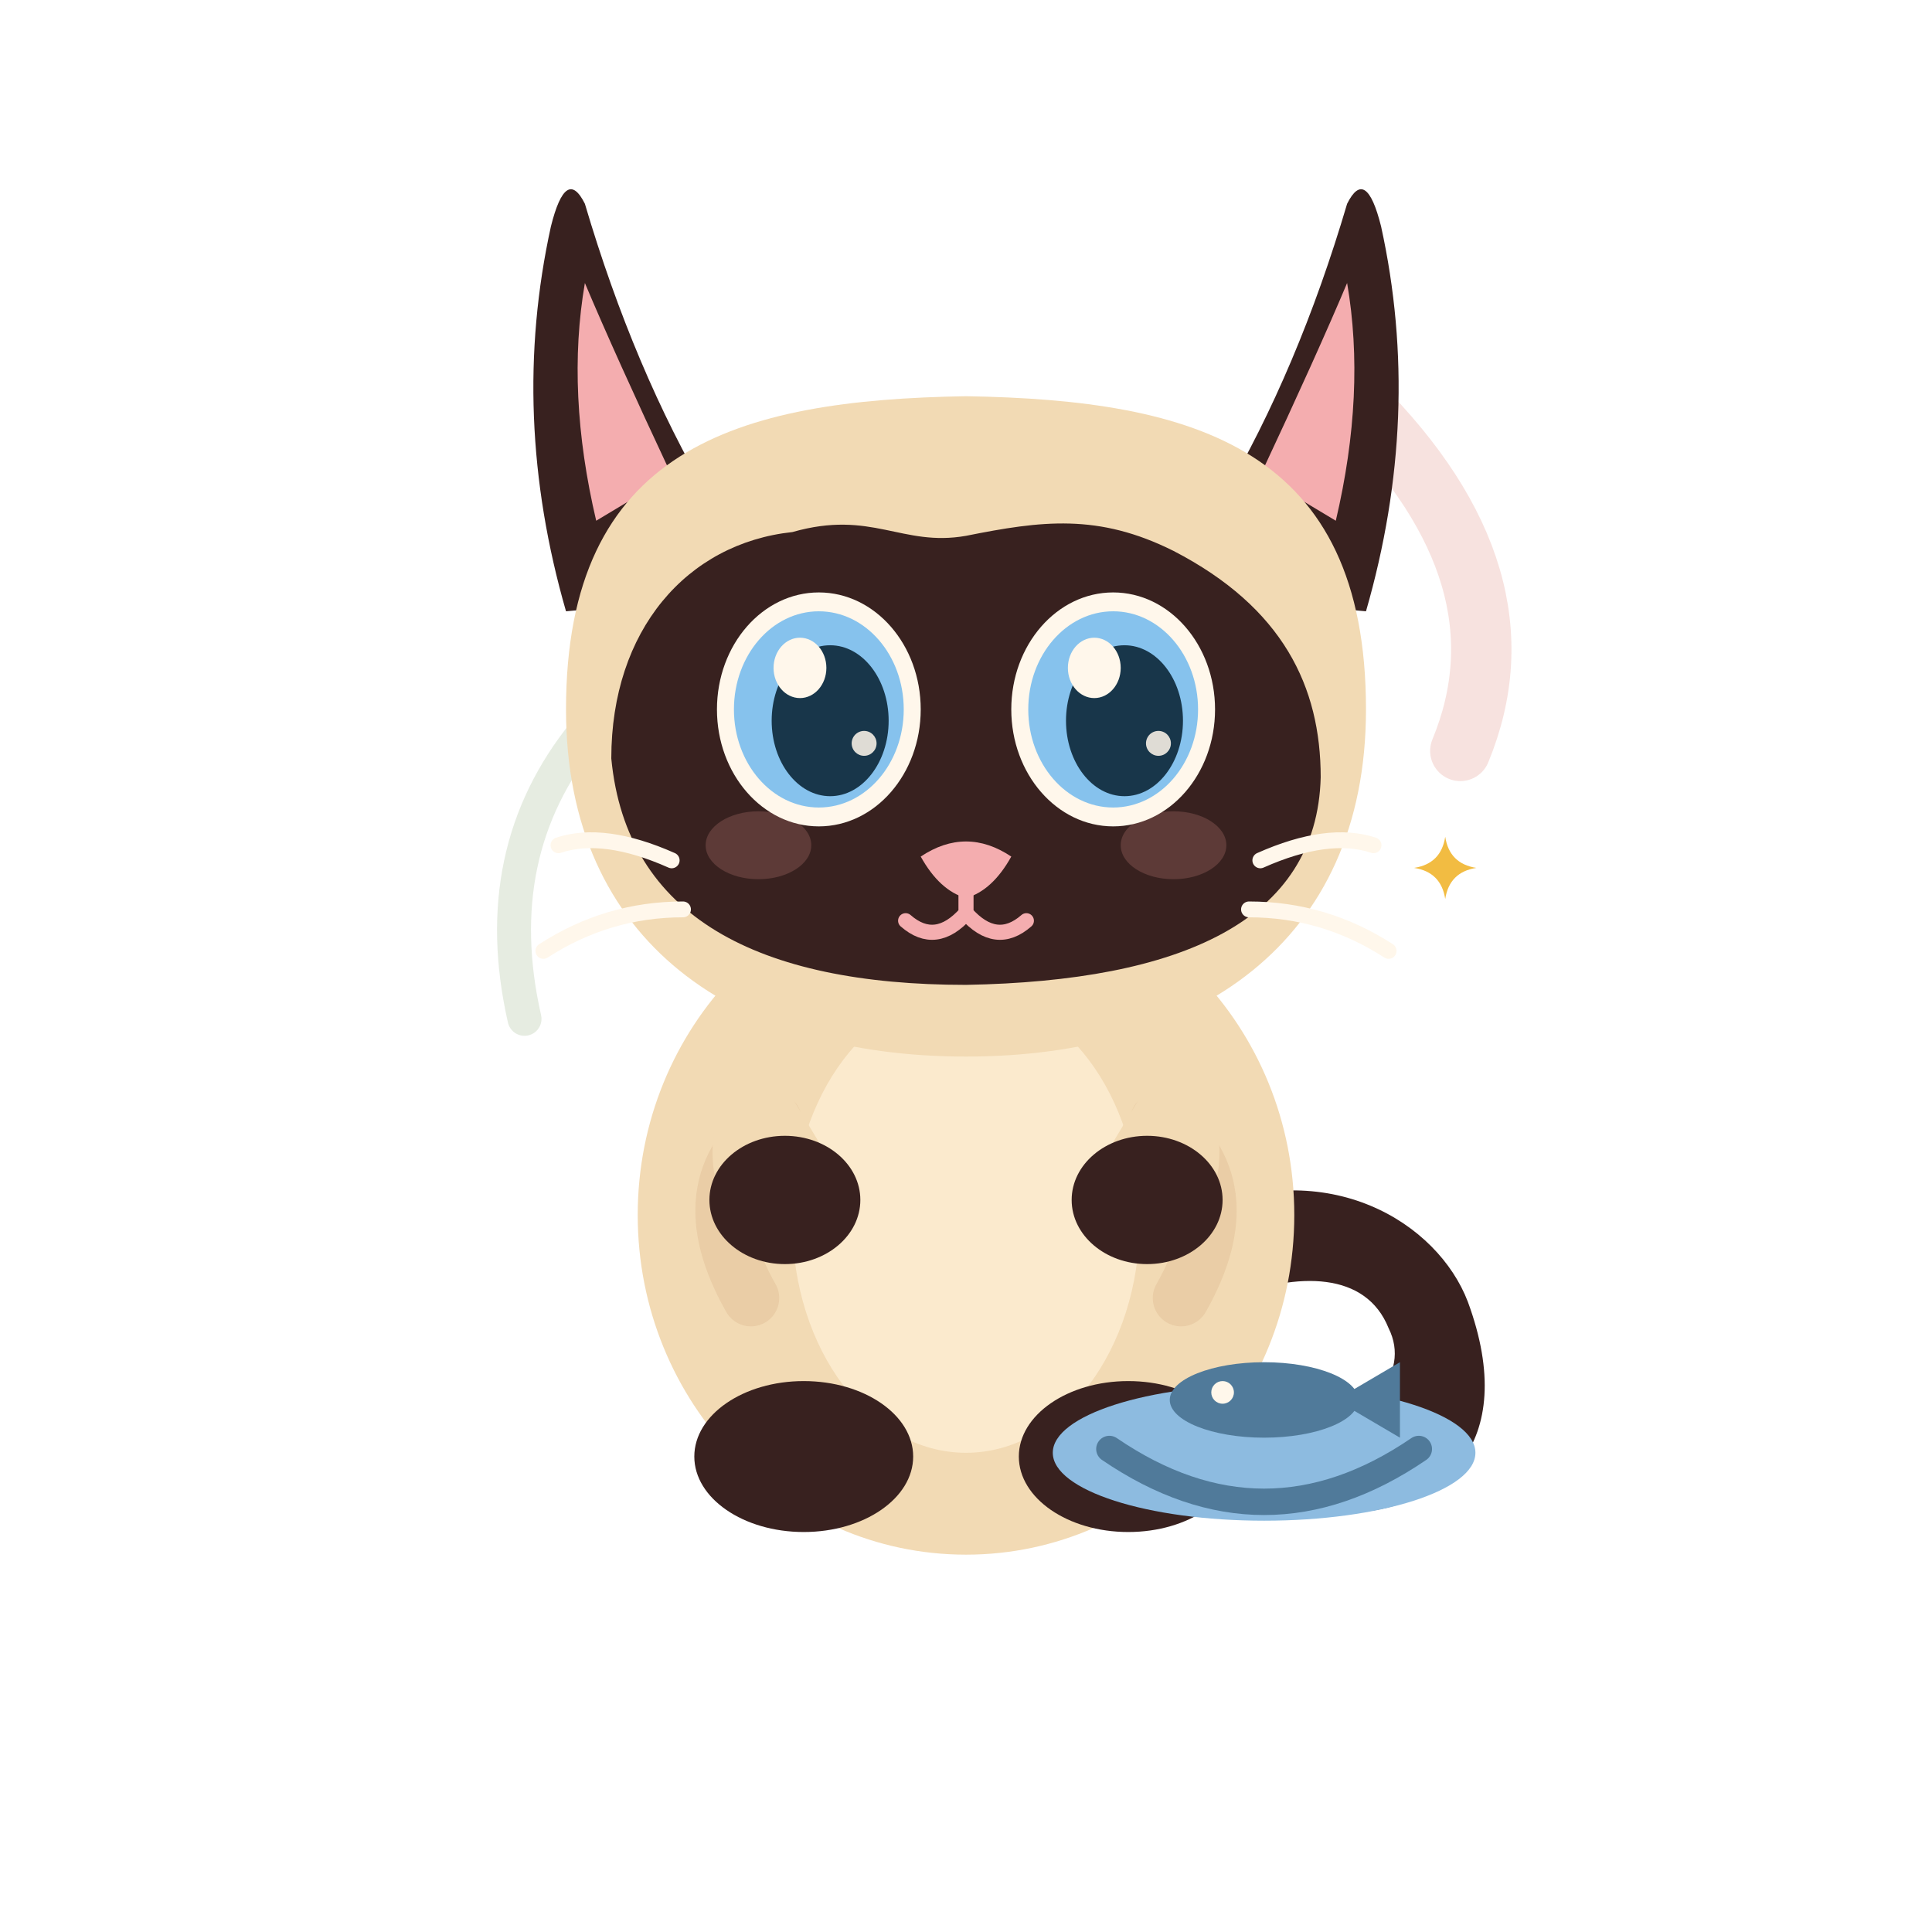
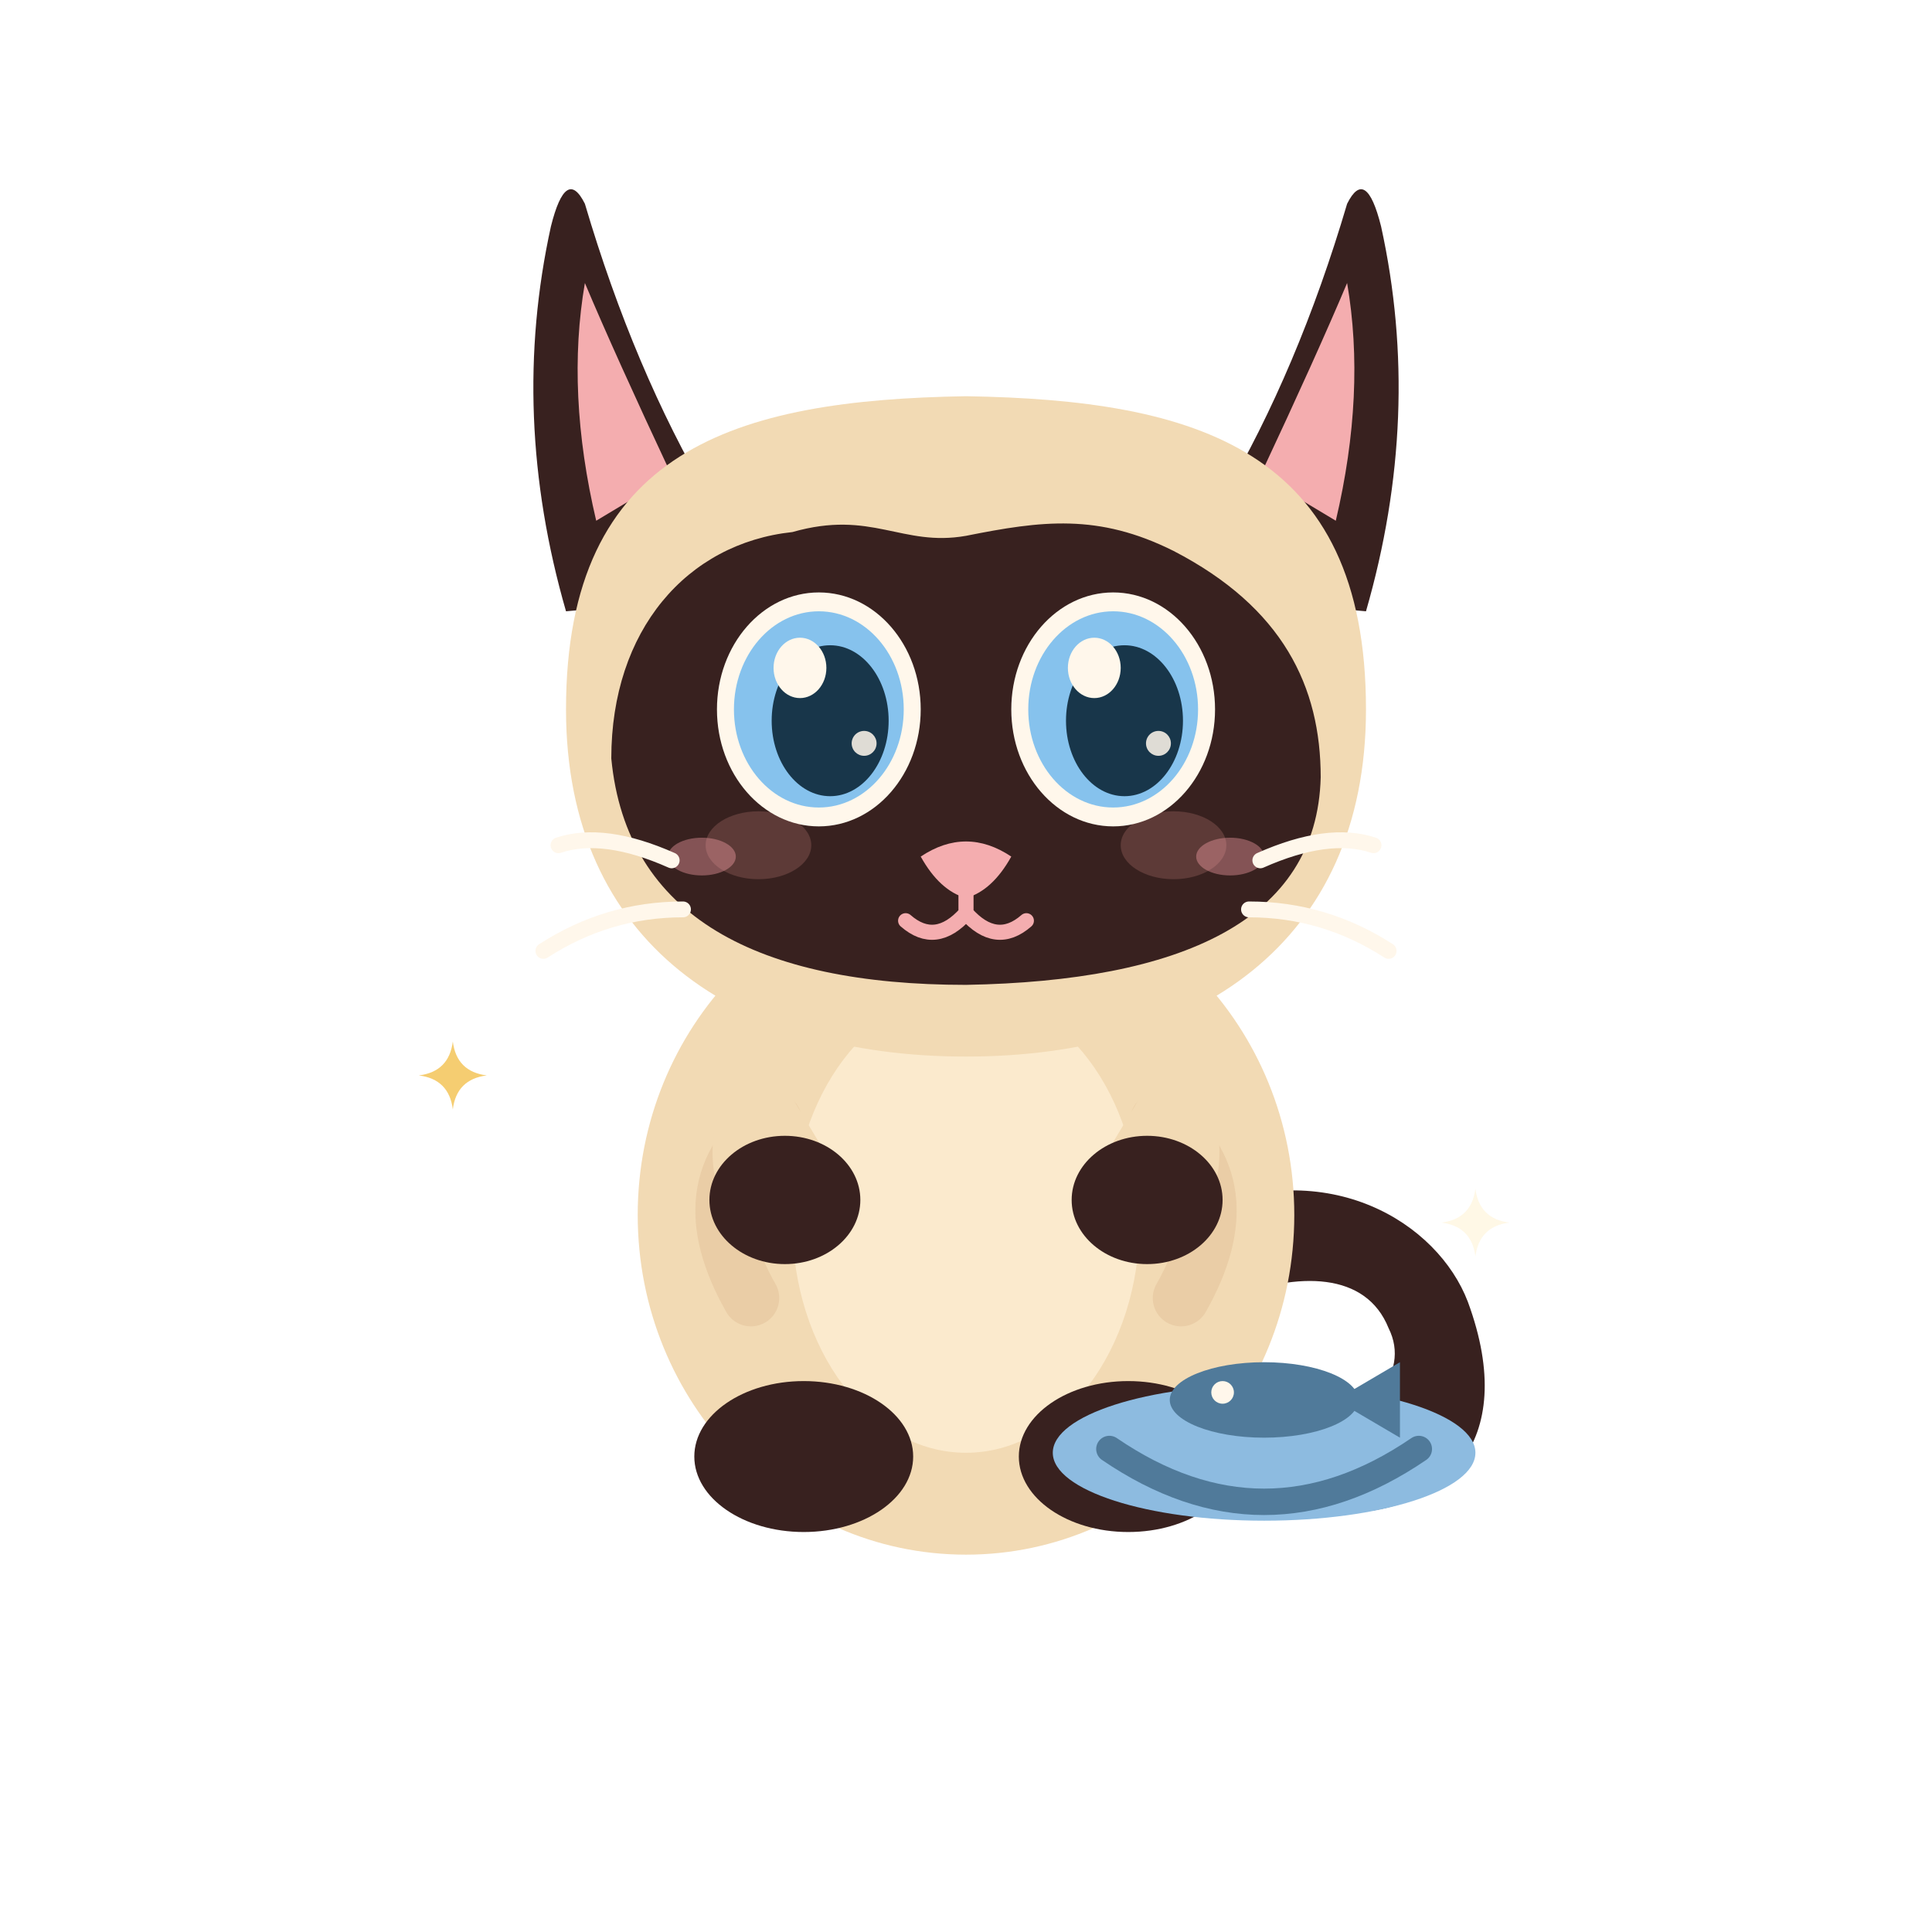
- <svg xmlns="http://www.w3.org/2000/svg" viewBox="0 0 512 512" width="512" height="512" role="img" aria-label="Bon midi">
-   <g id="abstract-decor">
-     <path d="M360 107 Q406 153 387 199" stroke="#DF8779" stroke-width="16" opacity=".24" fill="none" stroke-linecap="round" />
-     <path d="M139 270 Q129 226 155 194" stroke="#A1B891" stroke-width="9" opacity=".27" fill="none" stroke-linecap="round" />
-     <g id="decor-sparkle-1">
-       <path d="M383 221.75 Q384.1 228.9 391.25 230 Q384.1 231.1 383 238.25 Q381.9 231.1 374.75 230 Q381.9 228.9 383 221.75Z" fill="#F2BC42" />
+ <svg xmlns="http://www.w3.org/2000/svg" viewBox="0 0 512 512" width="512" height="512" role="img" aria-label="Bon midi" data-scene="accueil_bon_midi" data-theme-agnostic="true" data-background="transparent">
+   <g id="micro-accents" opacity="0.75">
+     <g id="spark-a">
+       <path d="M120 276 Q121 284 129 285 Q121 286 120 294 Q119 286 111 285 Q119 284 120 276Z" fill="#F2BC42" />
+     </g>
+     <g id="spark-b">
+       <path d="M391 315 Q392 323 400 324 Q392 325 391 333 Q390 325 382 324 Q390 323 391 315Z" fill="#FFF5DD" />
    </g>
  </g>
  <g id="cat-rig">
    <g id="tail" class="tail">
      <path d="M317 321 C352 306 381 324 389 345 C403 383 382 401 355 401 C335 401 329 387 343 380 C363 377 374 364 368 352 C362 337 344 337 326 344Z" fill="#38211F" />
    </g>
    <g id="body-rig" class="body-rig">
      <ellipse cx="256" cy="322" rx="87" ry="90" fill="#F2DAB4" />
      <ellipse cx="256" cy="324" rx="46" ry="61" fill="#FFF0D7" opacity=".72" />
      <path d="M205 297 Q182 314 199 344" stroke="#E4C49C" stroke-width="15" stroke-linecap="round" fill="none" opacity=".6" />
      <path d="M307 297 Q330 314 313 344" stroke="#E4C49C" stroke-width="15" stroke-linecap="round" fill="none" opacity=".6" />
    </g>
    <g id="feet">
      <ellipse cx="213" cy="386" rx="29" ry="20" fill="#38211F" />
      <ellipse cx="299" cy="386" rx="29" ry="20" fill="#38211F" />
    </g>
    <g id="arms">
      <g id="arm-left" class="arm-left">
        <path d="M193 289 Q183 308 197 330 Q201 337 218 330 Q232 323 219 306 L207 286Z" fill="#F2DAB4" />
        <ellipse cx="208" cy="318" rx="20" ry="17" fill="#38211F" />
      </g>
      <g id="arm-right" class="arm-right">
        <path d="M319 289 Q329 308 315 330 Q311 337 294 330 Q280 323 293 306 L305 286Z" fill="#F2DAB4" />
        <ellipse cx="304" cy="318" rx="20" ry="17" fill="#38211F" />
      </g>
    </g>
    <g id="head-rig" class="head-rig">
      <g id="ear-left" class="ear-left">
        <path d="M188 132 Q168 98 155 54 Q150 44 146 60 Q135 110 150 162 L194 158Z" fill="#38211F" />
        <path d="M178 126 Q163 94 155 75 Q150 104 158 138Z" fill="#F4ADAF" />
      </g>
      <g id="ear-right" class="ear-right">
        <path d="M324 132 Q344 98 357 54 Q362 44 366 60 Q377 110 362 162 L318 158Z" fill="#38211F" />
        <path d="M334 126 Q349 94 357 75 Q362 104 354 138Z" fill="#F4ADAF" />
      </g>
      <path d="M150 188 C150 119 195 106 256 105 C317 106 362 119 362 188 C362 250 317 280 256 280 C195 280 150 250 150 188Z" fill="#F2DAB4" />
      <path d="M162 201 C162 167 182 144 210 141 C231 135 239 145 256 142 C276 138 291 136 311 146 C340 161 350 182 350 206 C349 244 313 260 256 261 C201 261 166 243 162 201Z" fill="#38211F" />
      <ellipse cx="201" cy="224" rx="14" ry="9" fill="#67413E" opacity=".77" />
      <ellipse cx="311" cy="224" rx="14" ry="9" fill="#67413E" opacity=".77" />
      <g id="eyes-open" opacity="1">
        <g class="eye" transform="translate(217 188)">
          <ellipse rx="27" ry="31" fill="#FFF7EB" />
          <ellipse rx="22.5" ry="26" fill="#86C2ED" />
          <ellipse cx="3" cy="3" rx="15.5" ry="20" fill="#18364A" />
          <ellipse cx="-5" cy="-11" rx="7" ry="8" fill="#FFF7EB" />
          <circle cx="12" cy="9" r="3.3" fill="#FFF7EB" opacity=".86" />
        </g>
        <g class="eye" transform="translate(295 188)">
          <ellipse rx="27" ry="31" fill="#FFF7EB" />
          <ellipse rx="22.5" ry="26" fill="#86C2ED" />
          <ellipse cx="3" cy="3" rx="15.5" ry="20" fill="#18364A" />
          <ellipse cx="-5" cy="-11" rx="7" ry="8" fill="#FFF7EB" />
          <circle cx="12" cy="9" r="3.3" fill="#FFF7EB" opacity=".86" />
        </g>
      </g>
      <g id="eyes-sleepy" opacity="0">
        <path d="M192 192 Q215 215 240 191" stroke="#FFF7EB" stroke-width="7" stroke-linecap="round" fill="none" />
        <path d="M272 191 Q297 215 320 192" stroke="#FFF7EB" stroke-width="7" stroke-linecap="round" fill="none" />
      </g>
      <g id="nose">
        <path d="M244 227 Q256 219 268 227 Q263 236 256 238 Q249 236 244 227Z" fill="#F4ADAF" />
      </g>
      <g id="smile" opacity="1">
        <path d="M256 237 V242 M256 242 Q248 251 240 244 M256 242 Q264 251 272 244" stroke="#F4ADAF" stroke-width="4" stroke-linecap="round" fill="none" />
      </g>
      <g id="meow-mouth" opacity="0">
        <ellipse cx="256" cy="249" rx="11" ry="13" fill="#8C4F56" />
        <path d="M251 257 Q256 251 261 257" stroke="#F4ADAF" stroke-width="4" stroke-linecap="round" fill="none" />
      </g>
+       <g id="cheek-blush" opacity="0.38">
+         <ellipse cx="186" cy="227" rx="9" ry="5" fill="#FFA6AE" />
+         <ellipse cx="326" cy="227" rx="9" ry="5" fill="#FFA6AE" />
+       </g>
      <g id="whiskers" fill="none" stroke="#FFF7EB" stroke-linecap="round" stroke-width="4.2">
        <path d="M178 228 Q160 220 148 224 M181 241 Q161 241 144 252 M334 228 Q352 220 364 224 M331 241 Q351 241 368 252" />
      </g>
    </g>
  </g>
  <g id="scene-prop">
    <g id="extra-prop">
      <ellipse cx="335" cy="385" rx="56" ry="18" fill="#8DBBE0" />
      <path d="M294 384 Q335 412 376 384" fill="none" stroke="#507A9A" stroke-width="7" stroke-linecap="round" />
      <ellipse cx="335" cy="371" rx="25" ry="10" fill="#507A9A" />
      <path d="M354 371 L371 361 V381Z" fill="#507A9A" />
      <circle cx="324" cy="369" r="3" fill="#FFF7EB" />
    </g>
  </g>
+   <g id="fx-layer">
+     <g id="motion-arcs" opacity="0" fill="none" stroke="#F2BC42" stroke-width="7" stroke-linecap="round">
+       <path d="M389 154 L401 140" />
+       <path d="M400 176 L418 176" />
+       <path d="M123 154 L113 138" />
+     </g>
+     <g id="spark-pop" opacity="0">
+       <path d="M382 263 Q384 278 399 280 Q384 282 382 297 Q380 282 365 280 Q380 278 382 263Z" fill="#FFD35D" />
+     </g>
+   </g>
</svg>
